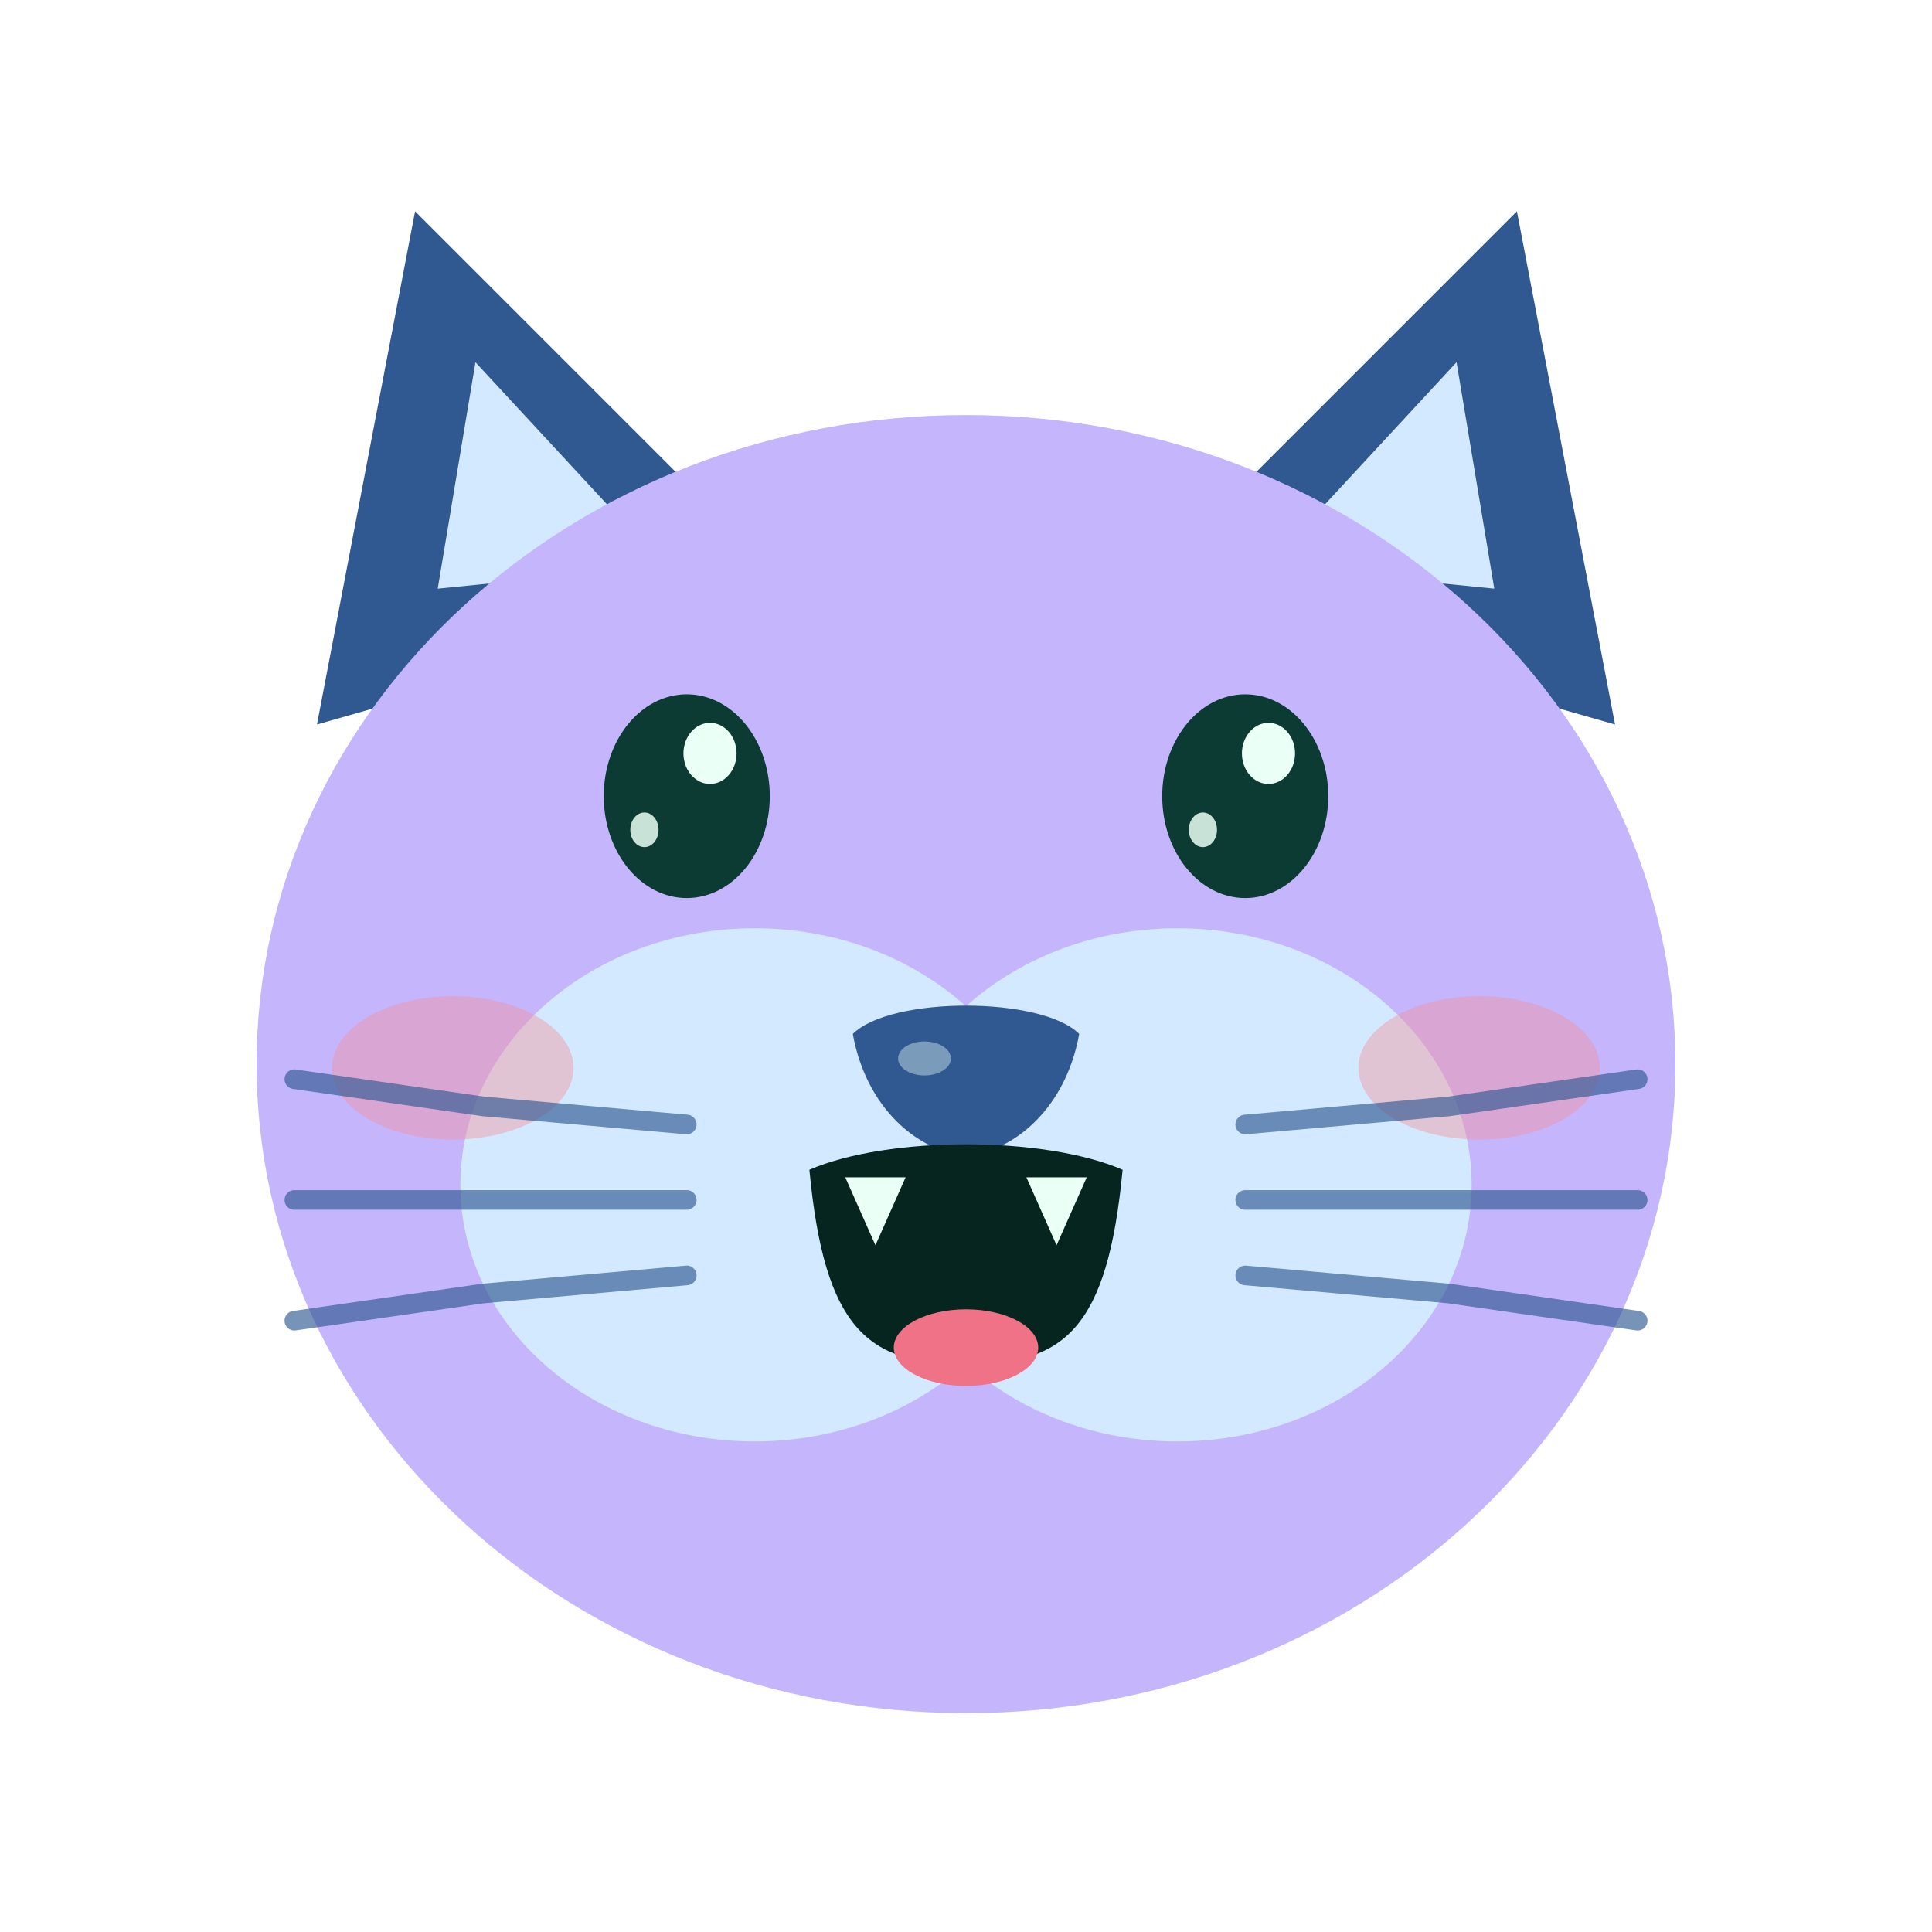
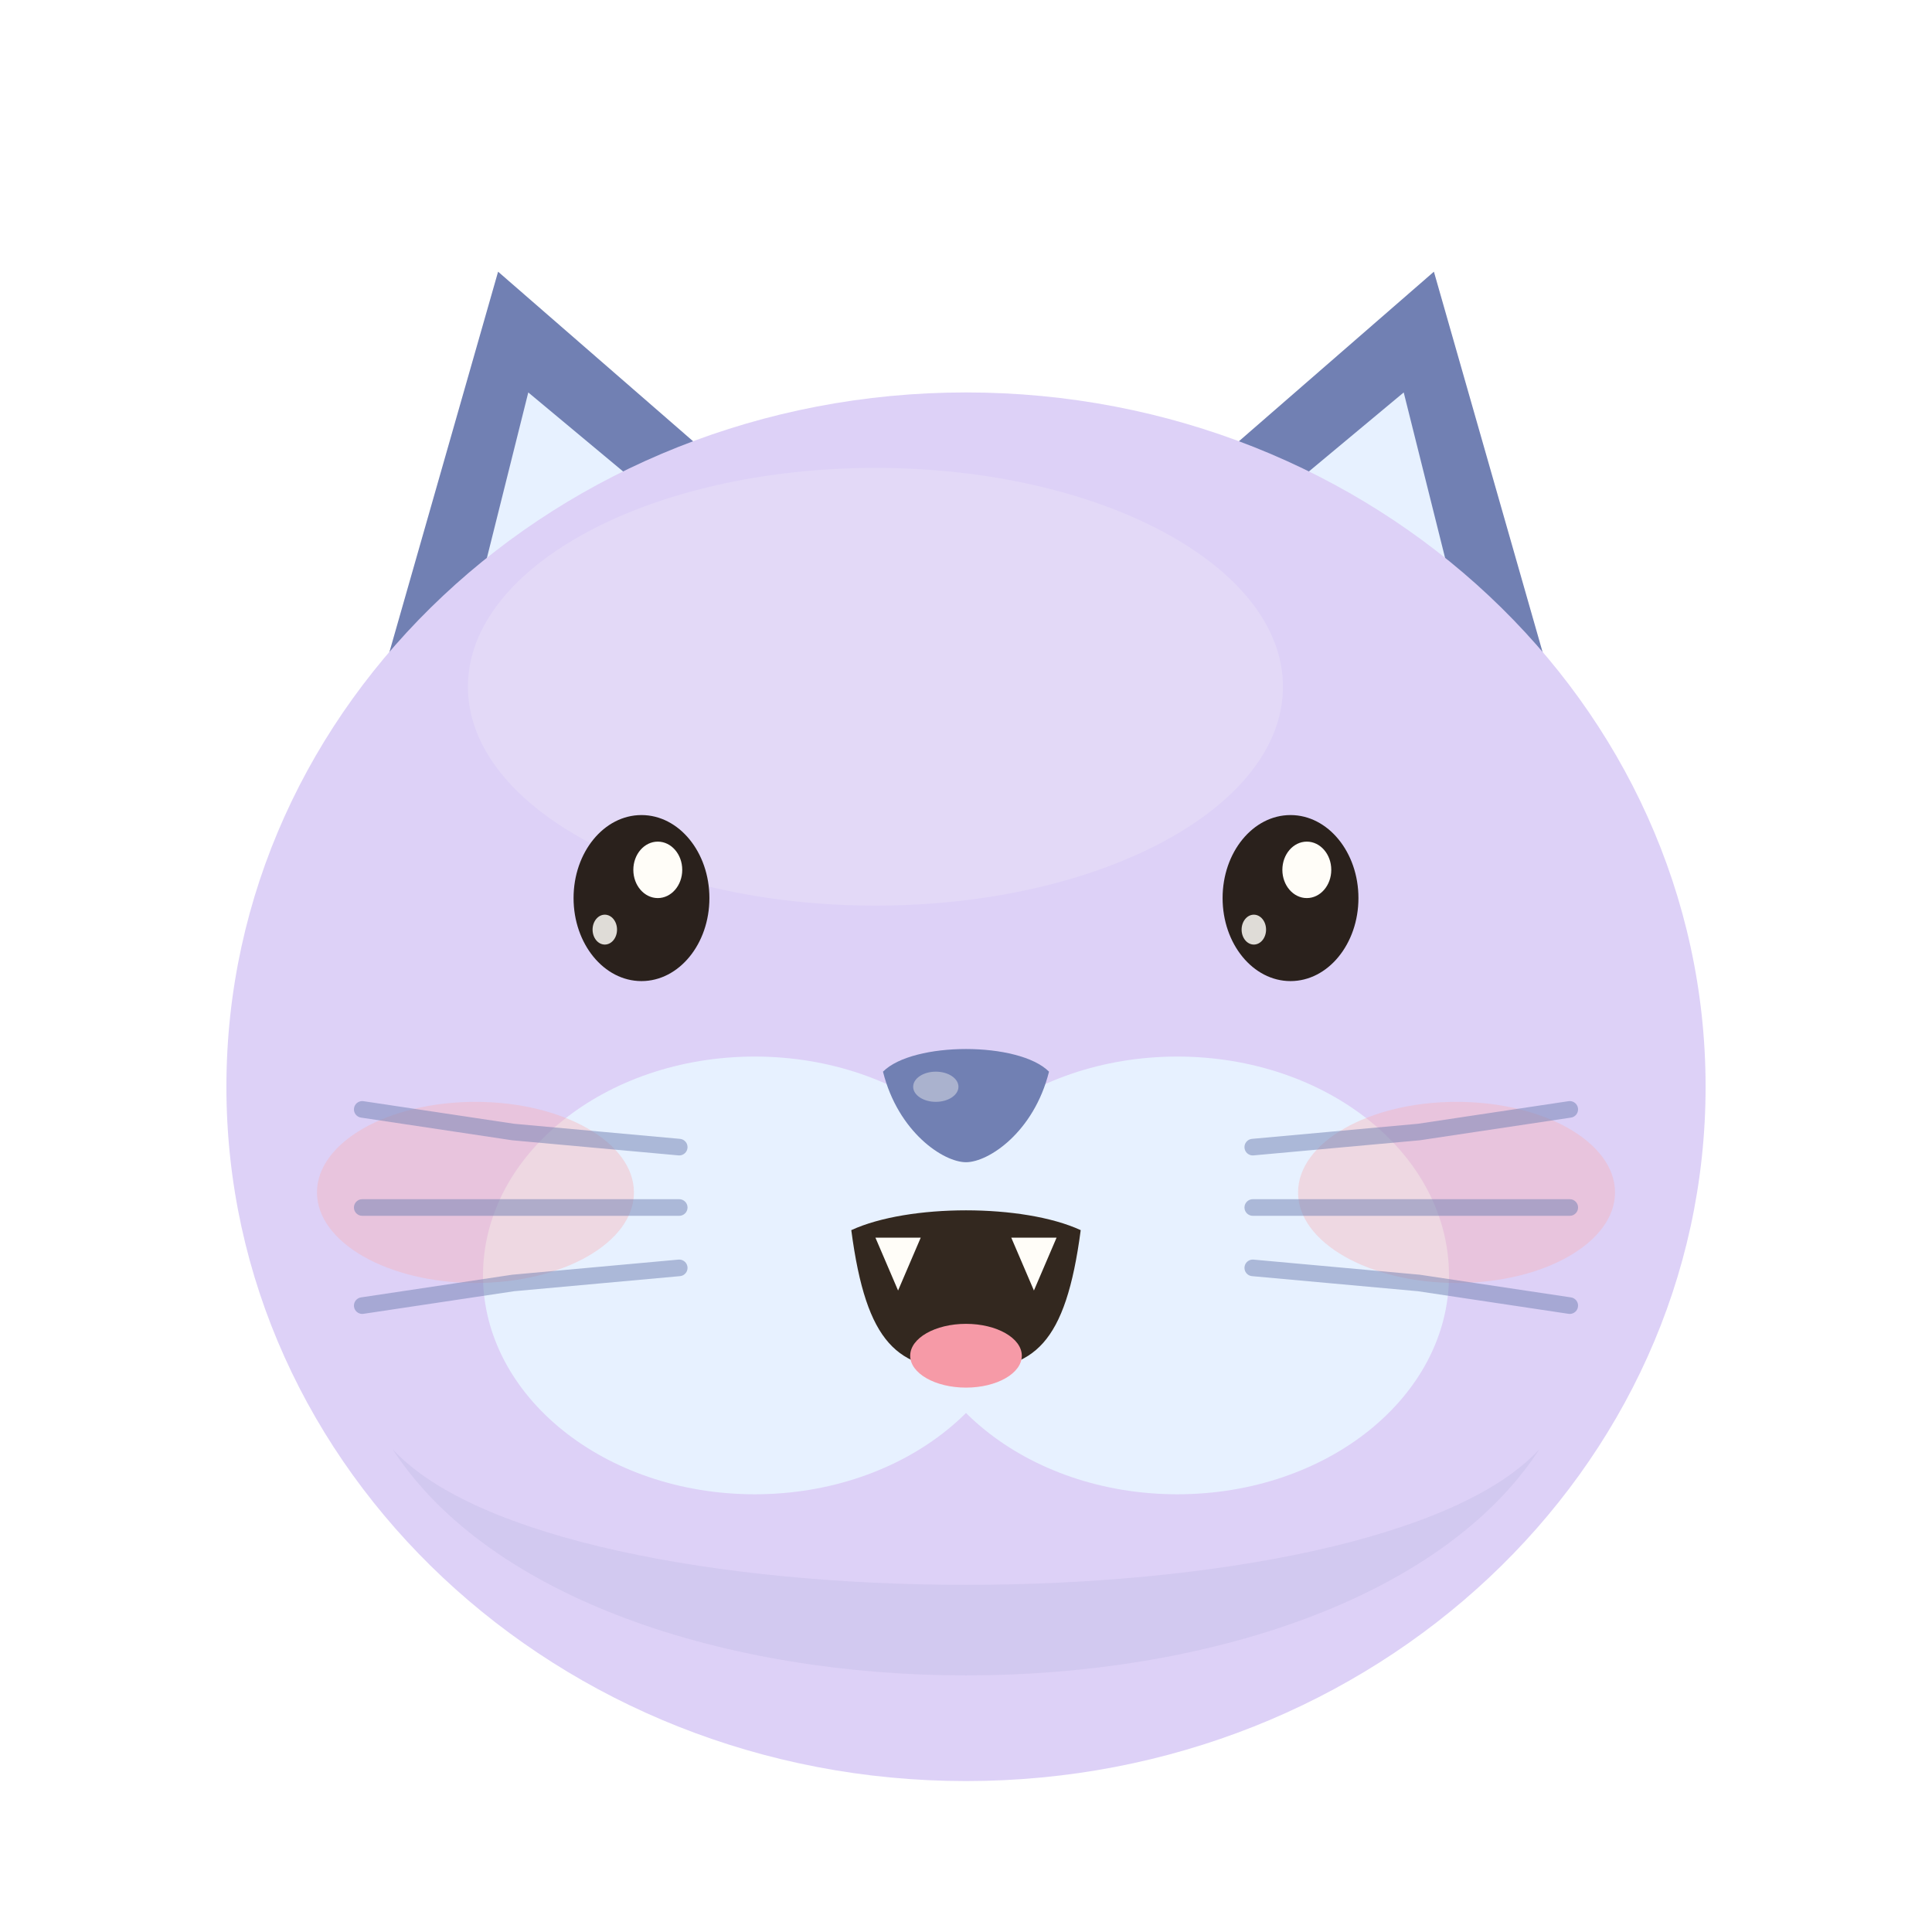
<svg xmlns="http://www.w3.org/2000/svg" viewBox="0 0 256 256" width="256" height="256" role="img" aria-hidden="true">
-   <polygon points="42,96 55,28 105,78" fill="#305992" />
-   <polygon points="151,78 201,28 214,96" fill="#305992" />
-   <polygon points="58,78 63,48 88,75" fill="#d2e9ff" />
-   <polygon points="168,75 193,48 198,78" fill="#d2e9ff" />
-   <ellipse cx="128" cy="141" rx="94" ry="86" fill="#c4b5fd" />
-   <ellipse cx="100" cy="157" rx="39" ry="34" fill="#d2e9ff" />
-   <ellipse cx="156" cy="157" rx="39" ry="34" fill="#d2e9ff" />
-   <ellipse cx="60" cy="141.5" rx="16" ry="9.5" fill="#f88c92" fill-opacity="0.400" />
-   <ellipse cx="196" cy="141.5" rx="16" ry="9.5" fill="#f88c92" fill-opacity="0.400" />
-   <ellipse cx="91" cy="105.5" rx="11" ry="13.5" fill="#0b3b32" />
-   <ellipse cx="165" cy="105.5" rx="11" ry="13.5" fill="#0b3b32" />
-   <ellipse cx="94.08" cy="99.83" rx="3.52" ry="4.05" fill="#eafff6" />
-   <ellipse cx="85.39" cy="109.955" rx="1.87" ry="2.295" fill="#eafff6" fill-opacity="0.850" />
-   <ellipse cx="168.08" cy="99.83" rx="3.52" ry="4.05" fill="#eafff6" />
-   <ellipse cx="159.39" cy="109.955" rx="1.87" ry="2.295" fill="#eafff6" fill-opacity="0.850" />
-   <path d="M113 137 C118 132 138 132 143 137 C141 148 133 153 128 153 C123 153 115 148 113 137 Z" fill="#305992" />
-   <ellipse cx="122.5" cy="140.25" rx="3.5" ry="2.25" fill="#eafff6" fill-opacity="0.400" />
-   <path d="M107.25 155 C109.25 176.156 115 180.8 128 180.8 C141 180.8 146.75 176.156 148.75 155 C138.375 150.5 117.625 150.5 107.25 155 Z" fill="#06251f" />
-   <polygon points="112,156 120,156 116,165" fill="#eafff6" />
-   <polygon points="136,156 144,156 140,165" fill="#eafff6" />
-   <ellipse cx="128" cy="178.567" rx="9.57" ry="5.075" fill="#f07286" />
-   <polyline points="91,149 64,146.6 39,143" fill="none" stroke="#305992" stroke-opacity="0.650" stroke-width="2.6" stroke-linecap="round" stroke-linejoin="round" />
-   <polyline points="165,149 192,146.6 217,143" fill="none" stroke="#305992" stroke-opacity="0.650" stroke-width="2.6" stroke-linecap="round" stroke-linejoin="round" />
-   <polyline points="91,159 64,159 39,159" fill="none" stroke="#305992" stroke-opacity="0.650" stroke-width="2.6" stroke-linecap="round" stroke-linejoin="round" />
-   <polyline points="165,159 192,159 217,159" fill="none" stroke="#305992" stroke-opacity="0.650" stroke-width="2.6" stroke-linecap="round" stroke-linejoin="round" />
-   <polyline points="91,169 64,171.4 39,175" fill="none" stroke="#305992" stroke-opacity="0.650" stroke-width="2.6" stroke-linecap="round" stroke-linejoin="round" />
-   <polyline points="165,169 192,171.4 217,175" fill="none" stroke="#305992" stroke-opacity="0.650" stroke-width="2.6" stroke-linecap="round" stroke-linejoin="round" />
+   <polygon points="50,92 66,36 112,76" fill="#7180b3" />
+   <polygon points="144,76 190,36 206,92" fill="#7180b3" />
+   <polygon points="64,76 70,52 94,72" fill="#e7f1ff" />
+   <polygon points="162,72 186,52 192,76" fill="#e7f1ff" />
+   <ellipse cx="128" cy="144" rx="98" ry="92" fill="#ddd1f7" />
+   <ellipse cx="100" cy="169" rx="36" ry="29" fill="#e7f1ff" />
+   <ellipse cx="156" cy="169" rx="36" ry="29" fill="#e7f1ff" />
+   <ellipse cx="116" cy="91" rx="54" ry="29" fill="#fffdf8" fill-opacity="0.170" />
+   <path d="M52 192 C78 232 178 232 204 192 C182 216 74 216 52 192 Z" fill="#7180b3" fill-opacity="0.100" />
+   <ellipse cx="63" cy="158" rx="21" ry="12" fill="#f9b3b6" fill-opacity="0.400" />
+   <ellipse cx="193" cy="158" rx="21" ry="12" fill="#f9b3b6" fill-opacity="0.400" />
+   <ellipse cx="85" cy="119" rx="9" ry="11" fill="#2a211c" />
+   <ellipse cx="171" cy="119" rx="9" ry="11" fill="#2a211c" />
+   <ellipse cx="87.16" cy="115.26" rx="3.24" ry="3.74" fill="#fffdf8" />
+   <ellipse cx="80.14" cy="123.18" rx="1.62" ry="1.98" fill="#fffdf8" fill-opacity="0.850" />
+   <ellipse cx="173.16" cy="115.26" rx="3.24" ry="3.74" fill="#fffdf8" />
+   <ellipse cx="166.14" cy="123.18" rx="1.62" ry="1.98" fill="#fffdf8" fill-opacity="0.850" />
+   <path d="M117 142 C121 138 135 138 139 142 C137 150 131 154 128 154 C125 154 119 150 117 142 Z" fill="#7180b3" />
+   <ellipse cx="124" cy="144" rx="3" ry="2" fill="#fffdf8" fill-opacity="0.400" />
+   <path d="M112.8 163 C114.8 178.17 119 181.5 128 181.5 C137 181.5 141.2 178.17 143.2 163 C135.6 159.5 120.4 159.5 112.8 163 Z" fill="#33281f" />
+   <polygon points="116,164 122,164 119,171" fill="#fffdf8" />
+   <polygon points="134,164 140,164 137,171" fill="#fffdf8" />
+   <ellipse cx="128" cy="179.641" rx="7.395" ry="4.225" fill="#f69aa7" />
+   <polyline points="90,152 68,150 48,147" fill="none" stroke="#7180b3" stroke-opacity="0.500" stroke-width="2.2" stroke-linecap="round" stroke-linejoin="round" />
+   <polyline points="166,152 188,150 208,147" fill="none" stroke="#7180b3" stroke-opacity="0.500" stroke-width="2.2" stroke-linecap="round" stroke-linejoin="round" />
+   <polyline points="90,160 68,160 48,160" fill="none" stroke="#7180b3" stroke-opacity="0.500" stroke-width="2.2" stroke-linecap="round" stroke-linejoin="round" />
+   <polyline points="166,160 188,160 208,160" fill="none" stroke="#7180b3" stroke-opacity="0.500" stroke-width="2.2" stroke-linecap="round" stroke-linejoin="round" />
+   <polyline points="90,168 68,170 48,173" fill="none" stroke="#7180b3" stroke-opacity="0.500" stroke-width="2.2" stroke-linecap="round" stroke-linejoin="round" />
+   <polyline points="166,168 188,170 208,173" fill="none" stroke="#7180b3" stroke-opacity="0.500" stroke-width="2.2" stroke-linecap="round" stroke-linejoin="round" />
</svg>
